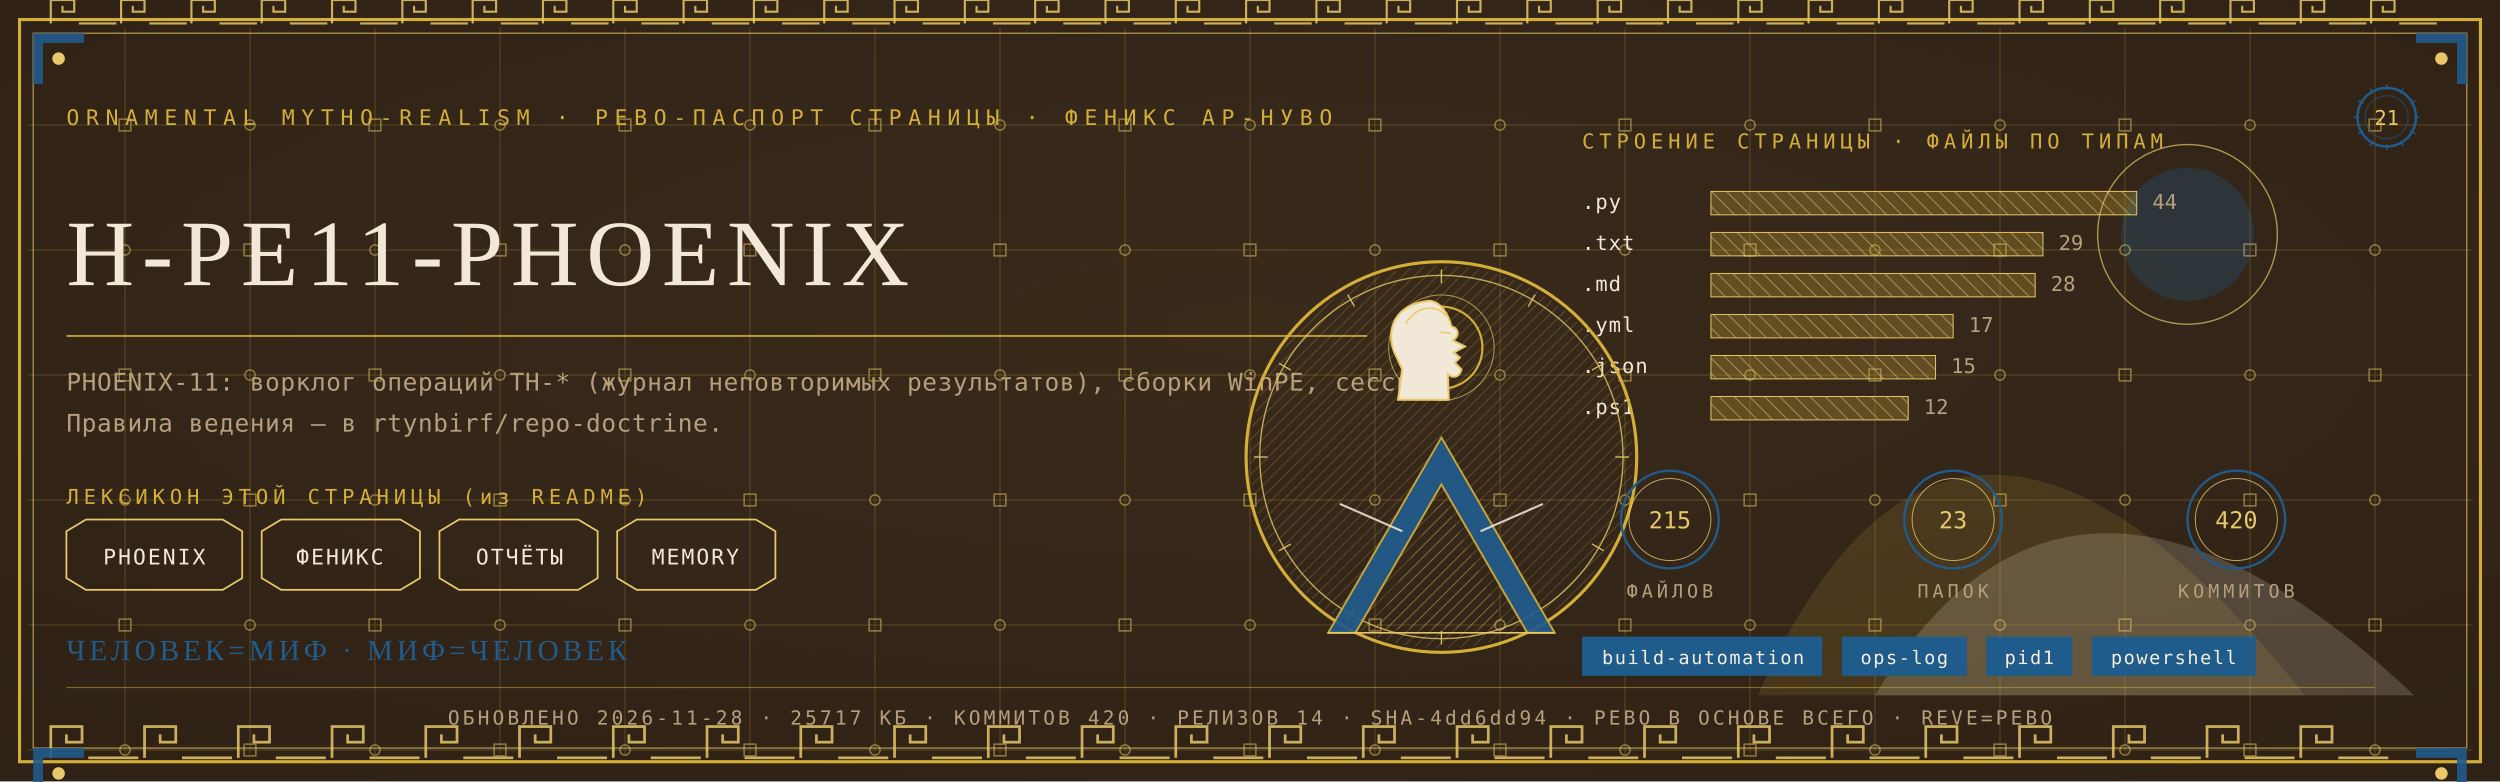
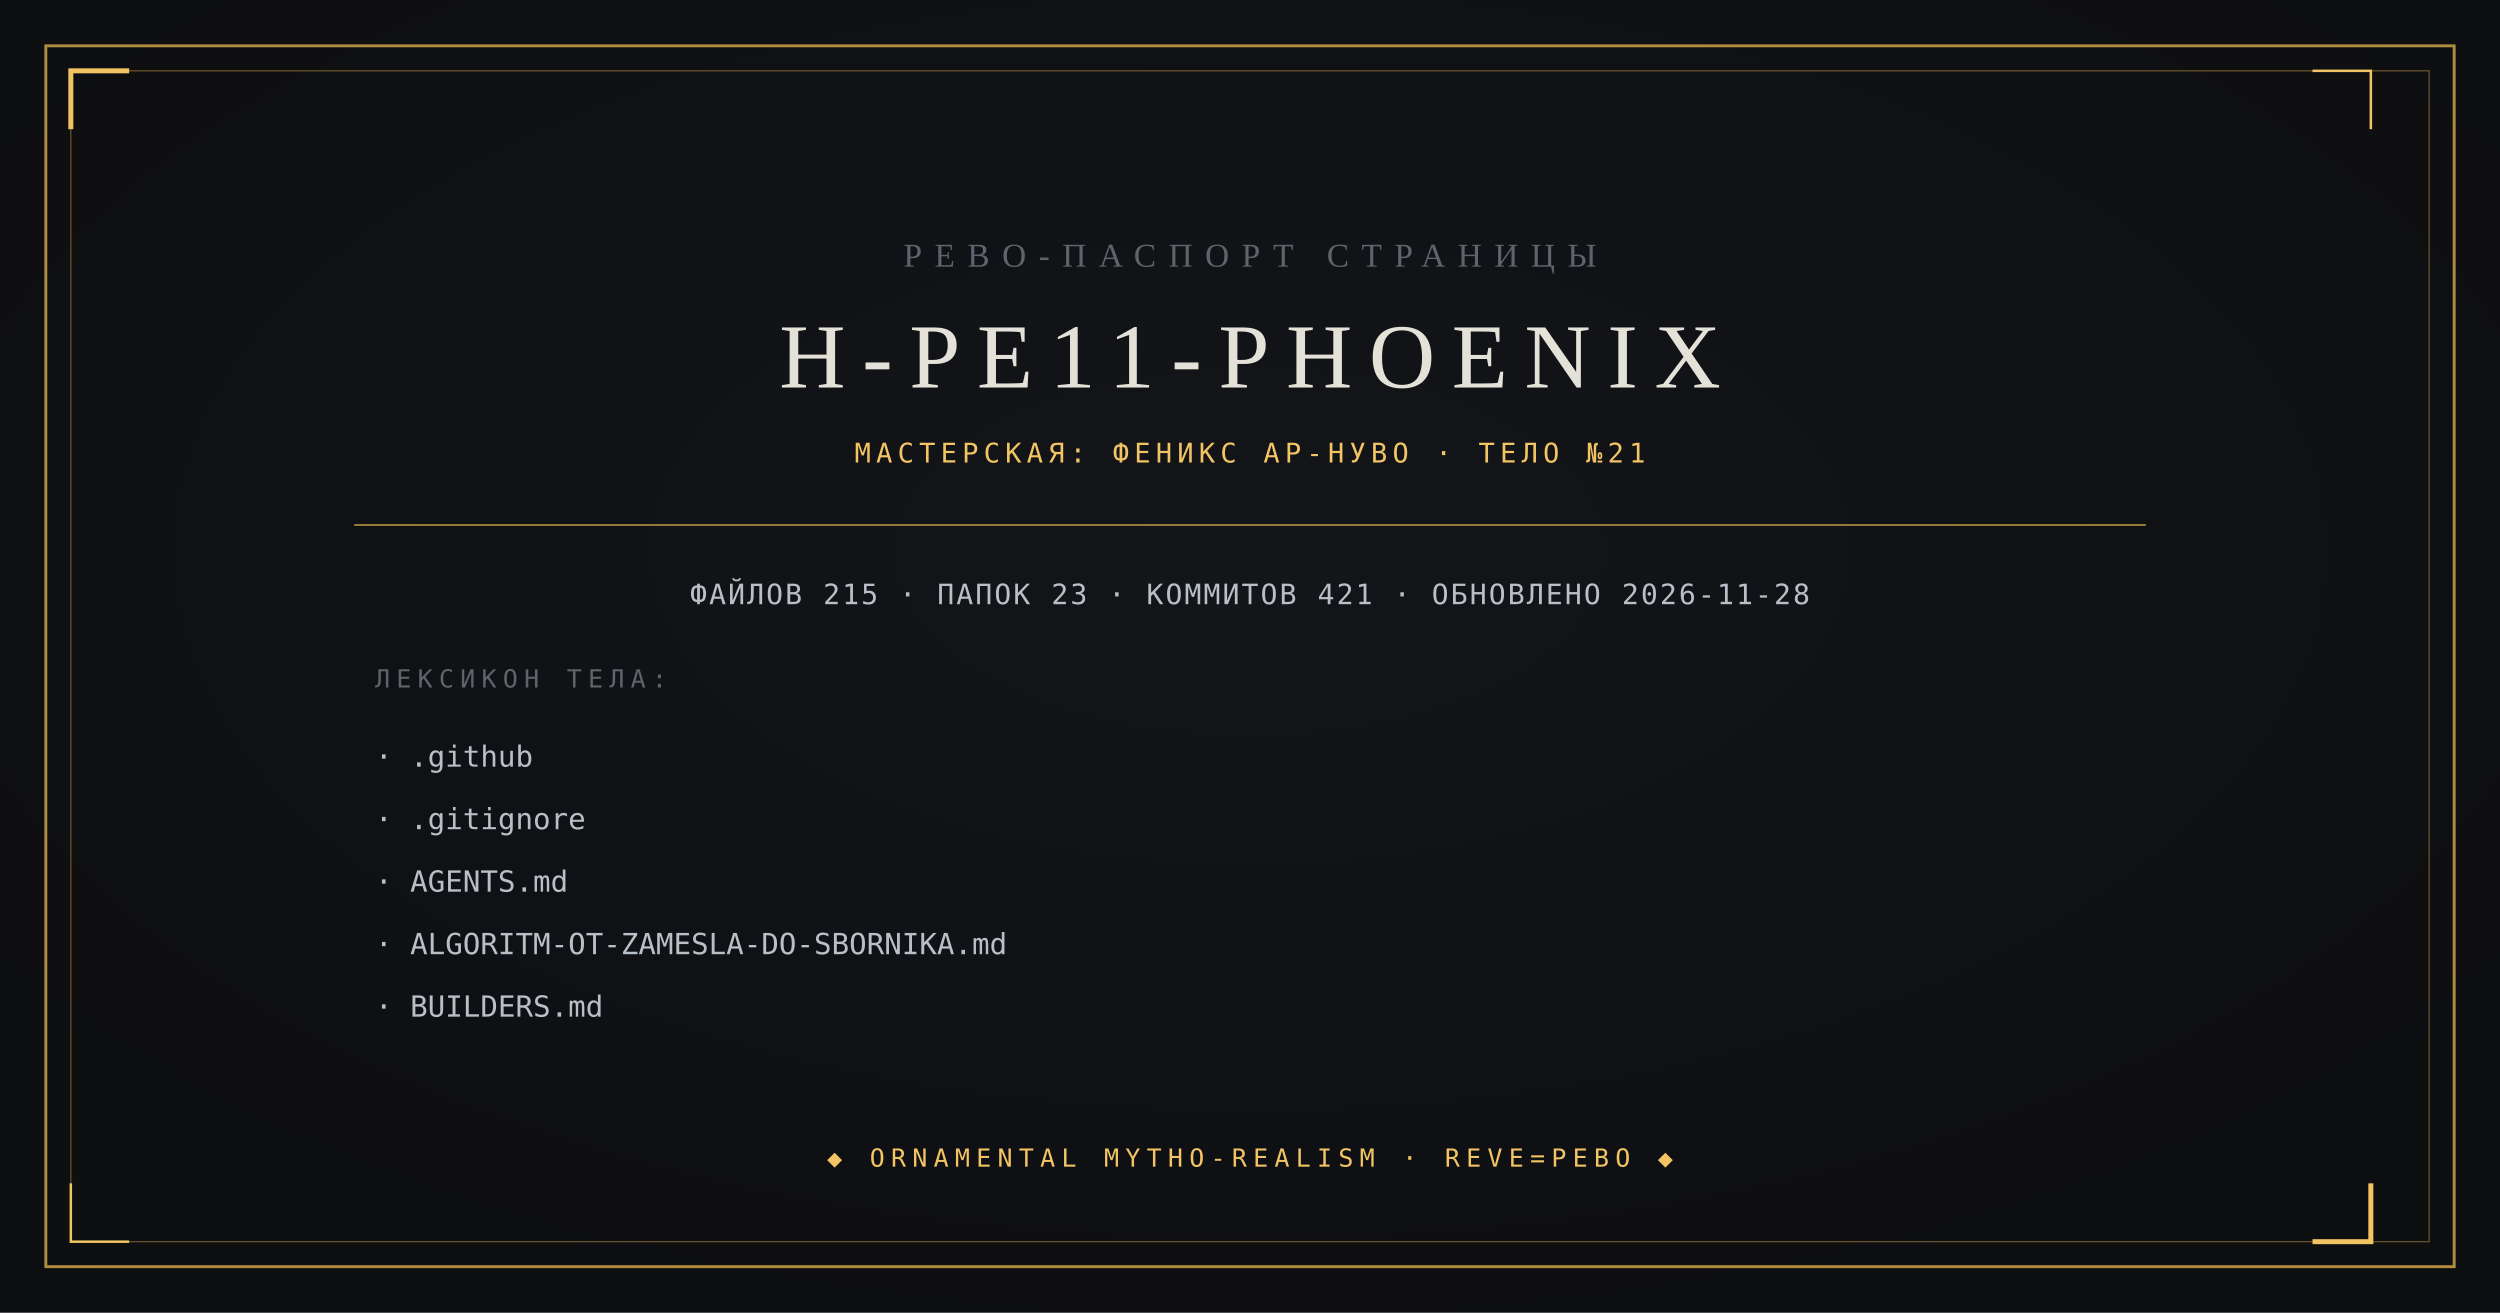
- <svg xmlns="http://www.w3.org/2000/svg" viewBox="0 0 1280 400" width="1280" height="400">
-   <defs>
-     <radialGradient id="rp21" cx="0.5" cy="0.42" r="1.1">
-       <stop offset="0" stop-color="#3A2A1B" />
-       <stop offset="1" stop-color="#2A1D12" />
-     </radialGradient>
-     <pattern id="hatchm" width="4.2" height="4.2" patternUnits="userSpaceOnUse" patternTransform="rotate(45)">
-       <rect width="4.2" height="4.2" fill="none" />
-       <line x1="0" y1="0" x2="0" y2="4.2" stroke="#E8C868" stroke-width="0.5" />
-     </pattern>
-     <pattern id="hatchv" width="5.5" height="5.5" patternUnits="userSpaceOnUse" patternTransform="rotate(-45)">
-       <rect width="5.5" height="5.5" fill="none" />
-       <line x1="0" y1="0" x2="0" y2="5.5" stroke="#F1E8D8" stroke-width="0.5" />
-     </pattern>
-   </defs>
-   <rect width="1280" height="400" fill="#2A1D12" />
-   <rect width="1280" height="400" fill="url(#rp21)" opacity="0.94" />
-   <path d="M 900 356 Q 1000 130 1180 356 Z" fill="#D4AF37" opacity="0.14" />
-   <path d="M 960 356 Q 1060 190 1236 356 Z" fill="#F1E8D8" opacity="0.18" />
-   <circle cx="1120" cy="120" r="34" fill="#1F5B8B" opacity="0.30" />
-   <circle cx="1120" cy="120" r="46" fill="none" stroke="#E8C868" stroke-width="0.7" opacity="0.7" />
-   <g stroke="#D4AF37" stroke-width="0.45" opacity="0.30">
-     <line x1="64" y1="14" x2="64" y2="386" />
-     <line x1="128" y1="14" x2="128" y2="386" />
-     <line x1="192" y1="14" x2="192" y2="386" />
-     <line x1="256" y1="14" x2="256" y2="386" />
-     <line x1="320" y1="14" x2="320" y2="386" />
-     <line x1="384" y1="14" x2="384" y2="386" />
-     <line x1="448" y1="14" x2="448" y2="386" />
-     <line x1="512" y1="14" x2="512" y2="386" />
-     <line x1="576" y1="14" x2="576" y2="386" />
-     <line x1="640" y1="14" x2="640" y2="386" />
-     <line x1="704" y1="14" x2="704" y2="386" />
-     <line x1="768" y1="14" x2="768" y2="386" />
-     <line x1="832" y1="14" x2="832" y2="386" />
-     <line x1="896" y1="14" x2="896" y2="386" />
-     <line x1="960" y1="14" x2="960" y2="386" />
-     <line x1="1024" y1="14" x2="1024" y2="386" />
-     <line x1="1088" y1="14" x2="1088" y2="386" />
-     <line x1="1152" y1="14" x2="1152" y2="386" />
-     <line x1="1216" y1="14" x2="1216" y2="386" />
-     <line x1="14" y1="64" x2="1266" y2="64" />
-     <line x1="14" y1="128" x2="1266" y2="128" />
-     <line x1="14" y1="192" x2="1266" y2="192" />
-     <line x1="14" y1="256" x2="1266" y2="256" />
-     <line x1="14" y1="320" x2="1266" y2="320" />
-     <line x1="14" y1="384" x2="1266" y2="384" />
-   </g>
-   <g fill="none" stroke="#E8C868" stroke-width="0.8" opacity="0.5">
-     <rect x="61" y="61" width="6" height="6" />
-     <circle cx="64" cy="128" r="2.6" />
-     <rect x="61" y="189" width="6" height="6" />
-     <circle cx="64" cy="256" r="2.6" />
-     <rect x="61" y="317" width="6" height="6" />
-     <circle cx="64" cy="384" r="2.6" />
-     <circle cx="128" cy="64" r="2.6" />
-     <rect x="125" y="125" width="6" height="6" />
-     <circle cx="128" cy="192" r="2.6" />
-     <rect x="125" y="253" width="6" height="6" />
-     <circle cx="128" cy="320" r="2.6" />
-     <rect x="125" y="381" width="6" height="6" />
-     <rect x="189" y="61" width="6" height="6" />
-     <circle cx="192" cy="128" r="2.6" />
-     <rect x="189" y="189" width="6" height="6" />
-     <circle cx="192" cy="256" r="2.6" />
-     <rect x="189" y="317" width="6" height="6" />
-     <circle cx="192" cy="384" r="2.6" />
-     <circle cx="256" cy="64" r="2.6" />
-     <rect x="253" y="125" width="6" height="6" />
-     <circle cx="256" cy="192" r="2.6" />
-     <rect x="253" y="253" width="6" height="6" />
-     <circle cx="256" cy="320" r="2.6" />
-     <rect x="253" y="381" width="6" height="6" />
-     <rect x="317" y="61" width="6" height="6" />
-     <circle cx="320" cy="128" r="2.6" />
-     <rect x="317" y="189" width="6" height="6" />
-     <circle cx="320" cy="256" r="2.6" />
-     <rect x="317" y="317" width="6" height="6" />
-     <circle cx="320" cy="384" r="2.6" />
-     <circle cx="384" cy="64" r="2.6" />
-     <rect x="381" y="125" width="6" height="6" />
-     <circle cx="384" cy="192" r="2.6" />
-     <rect x="381" y="253" width="6" height="6" />
-     <circle cx="384" cy="320" r="2.6" />
-     <rect x="381" y="381" width="6" height="6" />
-     <rect x="445" y="61" width="6" height="6" />
-     <circle cx="448" cy="128" r="2.6" />
-     <rect x="445" y="189" width="6" height="6" />
-     <circle cx="448" cy="256" r="2.6" />
-     <rect x="445" y="317" width="6" height="6" />
-     <circle cx="448" cy="384" r="2.6" />
-     <circle cx="512" cy="64" r="2.6" />
-     <rect x="509" y="125" width="6" height="6" />
-     <circle cx="512" cy="192" r="2.6" />
-     <rect x="509" y="253" width="6" height="6" />
-     <circle cx="512" cy="320" r="2.6" />
-     <rect x="509" y="381" width="6" height="6" />
-     <rect x="573" y="61" width="6" height="6" />
-     <circle cx="576" cy="128" r="2.6" />
-     <rect x="573" y="189" width="6" height="6" />
-     <circle cx="576" cy="256" r="2.6" />
-     <rect x="573" y="317" width="6" height="6" />
-     <circle cx="576" cy="384" r="2.6" />
-     <circle cx="640" cy="64" r="2.6" />
-     <rect x="637" y="125" width="6" height="6" />
-     <circle cx="640" cy="192" r="2.6" />
-     <rect x="637" y="253" width="6" height="6" />
-     <circle cx="640" cy="320" r="2.6" />
-     <rect x="637" y="381" width="6" height="6" />
-     <rect x="701" y="61" width="6" height="6" />
-     <circle cx="704" cy="128" r="2.6" />
-     <rect x="701" y="189" width="6" height="6" />
-     <circle cx="704" cy="256" r="2.6" />
-     <rect x="701" y="317" width="6" height="6" />
-     <circle cx="704" cy="384" r="2.6" />
-     <circle cx="768" cy="64" r="2.6" />
-     <rect x="765" y="125" width="6" height="6" />
-     <circle cx="768" cy="192" r="2.6" />
-     <rect x="765" y="253" width="6" height="6" />
-     <circle cx="768" cy="320" r="2.6" />
-     <rect x="765" y="381" width="6" height="6" />
-     <rect x="829" y="61" width="6" height="6" />
-     <circle cx="832" cy="128" r="2.6" />
-     <rect x="829" y="189" width="6" height="6" />
-     <circle cx="832" cy="256" r="2.6" />
-     <rect x="829" y="317" width="6" height="6" />
-     <circle cx="832" cy="384" r="2.6" />
-     <circle cx="896" cy="64" r="2.6" />
-     <rect x="893" y="125" width="6" height="6" />
-     <circle cx="896" cy="192" r="2.6" />
-     <rect x="893" y="253" width="6" height="6" />
-     <circle cx="896" cy="320" r="2.6" />
-     <rect x="893" y="381" width="6" height="6" />
-     <rect x="957" y="61" width="6" height="6" />
-     <circle cx="960" cy="128" r="2.6" />
-     <rect x="957" y="189" width="6" height="6" />
-     <circle cx="960" cy="256" r="2.6" />
-     <rect x="957" y="317" width="6" height="6" />
-     <circle cx="960" cy="384" r="2.6" />
-     <circle cx="1024" cy="64" r="2.6" />
-     <rect x="1021" y="125" width="6" height="6" />
-     <circle cx="1024" cy="192" r="2.6" />
-     <rect x="1021" y="253" width="6" height="6" />
-     <circle cx="1024" cy="320" r="2.6" />
-     <rect x="1021" y="381" width="6" height="6" />
-     <rect x="1085" y="61" width="6" height="6" />
-     <circle cx="1088" cy="128" r="2.6" />
-     <rect x="1085" y="189" width="6" height="6" />
-     <circle cx="1088" cy="256" r="2.6" />
-     <rect x="1085" y="317" width="6" height="6" />
-     <circle cx="1088" cy="384" r="2.6" />
-     <circle cx="1152" cy="64" r="2.6" />
-     <rect x="1149" y="125" width="6" height="6" />
-     <circle cx="1152" cy="192" r="2.6" />
-     <rect x="1149" y="253" width="6" height="6" />
-     <circle cx="1152" cy="320" r="2.6" />
-     <rect x="1149" y="381" width="6" height="6" />
-     <rect x="1213" y="61" width="6" height="6" />
-     <circle cx="1216" cy="128" r="2.6" />
-     <rect x="1213" y="189" width="6" height="6" />
-     <circle cx="1216" cy="256" r="2.6" />
-     <rect x="1213" y="317" width="6" height="6" />
-     <circle cx="1216" cy="384" r="2.6" />
-   </g>
-   <rect x="10" y="10" width="1260" height="380" fill="none" stroke="#D4AF37" stroke-width="1.6" />
-   <rect x="17" y="17" width="1246" height="366" fill="none" stroke="#E8C868" stroke-width="0.6" opacity="0.75" />
-   <g fill="none" stroke="#E8C868" stroke-width="1.4" opacity="0.85">
-     <path d="M 26 388 L 26 372 L 42 372 L 42 380.0 L 34.0 380.0 L 34.0 376.0" />
-     <line x1="45.2" y1="388" x2="70.8" y2="388" />
-     <path d="M 74 388 L 74 372 L 90 372 L 90 380.0 L 82.0 380.0 L 82.0 376.0" />
-     <line x1="93.2" y1="388" x2="118.8" y2="388" />
-     <path d="M 122 388 L 122 372 L 138 372 L 138 380.0 L 130.0 380.0 L 130.0 376.0" />
-     <line x1="141.2" y1="388" x2="166.8" y2="388" />
-     <path d="M 170 388 L 170 372 L 186 372 L 186 380.0 L 178.0 380.0 L 178.0 376.0" />
-     <line x1="189.2" y1="388" x2="214.8" y2="388" />
-     <path d="M 218 388 L 218 372 L 234 372 L 234 380.0 L 226.0 380.0 L 226.0 376.0" />
-     <line x1="237.2" y1="388" x2="262.8" y2="388" />
-     <path d="M 266 388 L 266 372 L 282 372 L 282 380.0 L 274.0 380.0 L 274.0 376.0" />
-     <line x1="285.2" y1="388" x2="310.8" y2="388" />
-     <path d="M 314 388 L 314 372 L 330 372 L 330 380.0 L 322.0 380.0 L 322.0 376.0" />
-     <line x1="333.2" y1="388" x2="358.8" y2="388" />
-     <path d="M 362 388 L 362 372 L 378 372 L 378 380.0 L 370.0 380.0 L 370.0 376.0" />
-     <line x1="381.2" y1="388" x2="406.8" y2="388" />
-     <path d="M 410 388 L 410 372 L 426 372 L 426 380.0 L 418.0 380.0 L 418.0 376.0" />
-     <line x1="429.2" y1="388" x2="454.8" y2="388" />
-     <path d="M 458 388 L 458 372 L 474 372 L 474 380.0 L 466.0 380.0 L 466.0 376.0" />
-     <line x1="477.2" y1="388" x2="502.8" y2="388" />
-     <path d="M 506 388 L 506 372 L 522 372 L 522 380.0 L 514.0 380.0 L 514.0 376.0" />
-     <line x1="525.2" y1="388" x2="550.8" y2="388" />
-     <path d="M 554 388 L 554 372 L 570 372 L 570 380.0 L 562.0 380.0 L 562.0 376.0" />
-     <line x1="573.2" y1="388" x2="598.8" y2="388" />
-     <path d="M 602 388 L 602 372 L 618 372 L 618 380.0 L 610.0 380.0 L 610.0 376.0" />
-     <line x1="621.2" y1="388" x2="646.8" y2="388" />
-     <path d="M 650 388 L 650 372 L 666 372 L 666 380.0 L 658.0 380.0 L 658.0 376.0" />
-     <line x1="669.2" y1="388" x2="694.8" y2="388" />
-     <path d="M 698 388 L 698 372 L 714 372 L 714 380.0 L 706.0 380.0 L 706.0 376.0" />
-     <line x1="717.2" y1="388" x2="742.8" y2="388" />
-     <path d="M 746 388 L 746 372 L 762 372 L 762 380.0 L 754.0 380.0 L 754.0 376.0" />
-     <line x1="765.2" y1="388" x2="790.8" y2="388" />
-     <path d="M 794 388 L 794 372 L 810 372 L 810 380.0 L 802.0 380.0 L 802.0 376.0" />
-     <line x1="813.2" y1="388" x2="838.8" y2="388" />
-     <path d="M 842 388 L 842 372 L 858 372 L 858 380.0 L 850.0 380.0 L 850.0 376.0" />
-     <line x1="861.2" y1="388" x2="886.8" y2="388" />
-     <path d="M 890 388 L 890 372 L 906 372 L 906 380.0 L 898.0 380.0 L 898.0 376.0" />
-     <line x1="909.2" y1="388" x2="934.8" y2="388" />
-     <path d="M 938 388 L 938 372 L 954 372 L 954 380.0 L 946.0 380.0 L 946.0 376.0" />
-     <line x1="957.2" y1="388" x2="982.8" y2="388" />
-     <path d="M 986 388 L 986 372 L 1002 372 L 1002 380.0 L 994.0 380.0 L 994.0 376.0" />
-     <line x1="1005.2" y1="388" x2="1030.8" y2="388" />
-     <path d="M 1034 388 L 1034 372 L 1050 372 L 1050 380.0 L 1042.0 380.0 L 1042.0 376.0" />
-     <line x1="1053.2" y1="388" x2="1078.8" y2="388" />
-     <path d="M 1082 388 L 1082 372 L 1098 372 L 1098 380.0 L 1090.0 380.0 L 1090.0 376.0" />
-     <line x1="1101.2" y1="388" x2="1126.8" y2="388" />
-     <path d="M 1130 388 L 1130 372 L 1146 372 L 1146 380.0 L 1138.0 380.0 L 1138.0 376.0" />
-     <line x1="1149.2" y1="388" x2="1174.8" y2="388" />
-     <path d="M 1178 388 L 1178 372 L 1194 372 L 1194 380.0 L 1186.0 380.0 L 1186.0 376.0" />
-     <line x1="1197.2" y1="388" x2="1222.8" y2="388" />
-   </g>
-   <g fill="none" stroke="#E8C868" stroke-width="1.1" opacity="0.85">
-     <path d="M 26 12 L 26 0 L 38 0 L 38 6.0 L 32.0 6.0 L 32.0 3.0" />
-     <line x1="40.4" y1="12" x2="59.6" y2="12" />
-     <path d="M 62 12 L 62 0 L 74 0 L 74 6.0 L 68.0 6.0 L 68.0 3.0" />
-     <line x1="76.4" y1="12" x2="95.6" y2="12" />
-     <path d="M 98 12 L 98 0 L 110 0 L 110 6.0 L 104.0 6.0 L 104.0 3.0" />
-     <line x1="112.4" y1="12" x2="131.6" y2="12" />
-     <path d="M 134 12 L 134 0 L 146 0 L 146 6.0 L 140.0 6.0 L 140.0 3.0" />
-     <line x1="148.4" y1="12" x2="167.6" y2="12" />
-     <path d="M 170 12 L 170 0 L 182 0 L 182 6.0 L 176.0 6.0 L 176.0 3.0" />
-     <line x1="184.4" y1="12" x2="203.6" y2="12" />
-     <path d="M 206 12 L 206 0 L 218 0 L 218 6.0 L 212.0 6.0 L 212.0 3.0" />
-     <line x1="220.4" y1="12" x2="239.6" y2="12" />
-     <path d="M 242 12 L 242 0 L 254 0 L 254 6.0 L 248.0 6.0 L 248.0 3.0" />
-     <line x1="256.4" y1="12" x2="275.6" y2="12" />
-     <path d="M 278 12 L 278 0 L 290 0 L 290 6.0 L 284.0 6.0 L 284.0 3.0" />
-     <line x1="292.4" y1="12" x2="311.6" y2="12" />
-     <path d="M 314 12 L 314 0 L 326 0 L 326 6.0 L 320.0 6.0 L 320.0 3.0" />
-     <line x1="328.4" y1="12" x2="347.6" y2="12" />
-     <path d="M 350 12 L 350 0 L 362 0 L 362 6.0 L 356.0 6.0 L 356.0 3.0" />
-     <line x1="364.4" y1="12" x2="383.6" y2="12" />
-     <path d="M 386 12 L 386 0 L 398 0 L 398 6.0 L 392.0 6.0 L 392.0 3.0" />
-     <line x1="400.4" y1="12" x2="419.6" y2="12" />
-     <path d="M 422 12 L 422 0 L 434 0 L 434 6.0 L 428.0 6.0 L 428.0 3.0" />
-     <line x1="436.4" y1="12" x2="455.6" y2="12" />
-     <path d="M 458 12 L 458 0 L 470 0 L 470 6.0 L 464.0 6.0 L 464.0 3.0" />
-     <line x1="472.4" y1="12" x2="491.6" y2="12" />
-     <path d="M 494 12 L 494 0 L 506 0 L 506 6.0 L 500.0 6.0 L 500.0 3.0" />
-     <line x1="508.4" y1="12" x2="527.6" y2="12" />
-     <path d="M 530 12 L 530 0 L 542 0 L 542 6.0 L 536.0 6.0 L 536.0 3.0" />
-     <line x1="544.4" y1="12" x2="563.6" y2="12" />
-     <path d="M 566 12 L 566 0 L 578 0 L 578 6.0 L 572.0 6.0 L 572.0 3.0" />
-     <line x1="580.4" y1="12" x2="599.6" y2="12" />
-     <path d="M 602 12 L 602 0 L 614 0 L 614 6.0 L 608.0 6.0 L 608.0 3.0" />
-     <line x1="616.4" y1="12" x2="635.6" y2="12" />
-     <path d="M 638 12 L 638 0 L 650 0 L 650 6.0 L 644.0 6.0 L 644.0 3.0" />
-     <line x1="652.4" y1="12" x2="671.6" y2="12" />
-     <path d="M 674 12 L 674 0 L 686 0 L 686 6.0 L 680.0 6.0 L 680.0 3.0" />
-     <line x1="688.4" y1="12" x2="707.6" y2="12" />
-     <path d="M 710 12 L 710 0 L 722 0 L 722 6.0 L 716.0 6.0 L 716.0 3.0" />
-     <line x1="724.4" y1="12" x2="743.6" y2="12" />
-     <path d="M 746 12 L 746 0 L 758 0 L 758 6.0 L 752.0 6.0 L 752.0 3.0" />
-     <line x1="760.4" y1="12" x2="779.6" y2="12" />
-     <path d="M 782 12 L 782 0 L 794 0 L 794 6.0 L 788.0 6.0 L 788.0 3.0" />
-     <line x1="796.4" y1="12" x2="815.6" y2="12" />
-     <path d="M 818 12 L 818 0 L 830 0 L 830 6.0 L 824.0 6.0 L 824.0 3.0" />
-     <line x1="832.4" y1="12" x2="851.6" y2="12" />
-     <path d="M 854 12 L 854 0 L 866 0 L 866 6.0 L 860.0 6.0 L 860.0 3.0" />
-     <line x1="868.4" y1="12" x2="887.6" y2="12" />
-     <path d="M 890 12 L 890 0 L 902 0 L 902 6.0 L 896.0 6.0 L 896.0 3.0" />
-     <line x1="904.4" y1="12" x2="923.6" y2="12" />
-     <path d="M 926 12 L 926 0 L 938 0 L 938 6.0 L 932.0 6.0 L 932.0 3.0" />
-     <line x1="940.4" y1="12" x2="959.6" y2="12" />
-     <path d="M 962 12 L 962 0 L 974 0 L 974 6.0 L 968.0 6.0 L 968.0 3.0" />
-     <line x1="976.4" y1="12" x2="995.6" y2="12" />
-     <path d="M 998 12 L 998 0 L 1010 0 L 1010 6.0 L 1004.0 6.0 L 1004.0 3.0" />
-     <line x1="1012.4" y1="12" x2="1031.6" y2="12" />
-     <path d="M 1034 12 L 1034 0 L 1046 0 L 1046 6.0 L 1040.0 6.0 L 1040.0 3.0" />
-     <line x1="1048.4" y1="12" x2="1067.6" y2="12" />
-     <path d="M 1070 12 L 1070 0 L 1082 0 L 1082 6.0 L 1076.0 6.0 L 1076.0 3.0" />
-     <line x1="1084.4" y1="12" x2="1103.6" y2="12" />
-     <path d="M 1106 12 L 1106 0 L 1118 0 L 1118 6.0 L 1112.0 6.0 L 1112.0 3.0" />
-     <line x1="1120.4" y1="12" x2="1139.6" y2="12" />
-     <path d="M 1142 12 L 1142 0 L 1154 0 L 1154 6.0 L 1148.0 6.0 L 1148.0 3.0" />
-     <line x1="1156.4" y1="12" x2="1175.6" y2="12" />
-     <path d="M 1178 12 L 1178 0 L 1190 0 L 1190 6.0 L 1184.0 6.0 L 1184.0 3.0" />
-     <line x1="1192.4" y1="12" x2="1211.6" y2="12" />
-     <path d="M 1214 12 L 1214 0 L 1226 0 L 1226 6.0 L 1220.0 6.0 L 1220.0 3.0" />
-     <line x1="1228.4" y1="12" x2="1247.6" y2="12" />
-   </g>
-   <g transform="translate(17,17) scale(1,1)">
-     <path d="M 0 0 L 26 0 L 26 5 L 5 5 L 5 26 L 0 26 Z" fill="#1F5B8B" opacity="0.9" />
-     <circle cx="13" cy="13" r="3.2" fill="#E8C868" />
-   </g>
-   <g transform="translate(1263,17) scale(-1,1)">
-     <path d="M 0 0 L 26 0 L 26 5 L 5 5 L 5 26 L 0 26 Z" fill="#1F5B8B" opacity="0.9" />
-     <circle cx="13" cy="13" r="3.2" fill="#E8C868" />
-   </g>
-   <g transform="translate(17,383) scale(1,1)">
-     <path d="M 0 0 L 26 0 L 26 5 L 5 5 L 5 26 L 0 26 Z" fill="#1F5B8B" opacity="0.9" />
-     <circle cx="13" cy="13" r="3.2" fill="#E8C868" />
-   </g>
-   <g transform="translate(1263,383) scale(-1,1)">
-     <path d="M 0 0 L 26 0 L 26 5 L 5 5 L 5 26 L 0 26 Z" fill="#1F5B8B" opacity="0.9" />
-     <circle cx="13" cy="13" r="3.2" fill="#E8C868" />
-   </g>
-   <text x="34" y="64" font-family="'Cascadia Mono', ui-monospace, Consolas, monospace" font-size="11" fill="#D4AF37" letter-spacing="3.4">ORNAMENTAL MYTHO-REALISM · РЕВО-ПАСПОРТ СТРАНИЦЫ · ФЕНИКС АР-НУВО</text>
-   <g transform="translate(1222,60)">
-     <circle r="15" fill="none" stroke="#1F5B8B" stroke-width="1.3" />
-     <circle r="11" fill="none" stroke="#1F5B8B" stroke-width="0.55" opacity="0.6" />
-     <text y="4" text-anchor="middle" font-family="'Cascadia Mono', ui-monospace, Consolas, monospace" font-size="10.5" fill="#E8C868">21</text>
-     <g stroke="#1F5B8B" stroke-width="0.7">
-       <line x1="0" y1="-17" x2="0" y2="-14" transform="rotate(0)" />
-       <line x1="0" y1="-17" x2="0" y2="-14" transform="rotate(30)" />
-       <line x1="0" y1="-17" x2="0" y2="-14" transform="rotate(60)" />
-       <line x1="0" y1="-17" x2="0" y2="-14" transform="rotate(90)" />
-       <line x1="0" y1="-17" x2="0" y2="-14" transform="rotate(120)" />
-       <line x1="0" y1="-17" x2="0" y2="-14" transform="rotate(150)" />
-       <line x1="0" y1="-17" x2="0" y2="-14" transform="rotate(180)" />
-       <line x1="0" y1="-17" x2="0" y2="-14" transform="rotate(210)" />
-       <line x1="0" y1="-17" x2="0" y2="-14" transform="rotate(240)" />
-       <line x1="0" y1="-17" x2="0" y2="-14" transform="rotate(270)" />
-       <line x1="0" y1="-17" x2="0" y2="-14" transform="rotate(300)" />
-       <line x1="0" y1="-17" x2="0" y2="-14" transform="rotate(330)" />
-     </g>
-   </g>
-   <text x="34" y="146" font-family="Georgia, 'Times New Roman', serif" font-size="48.0" fill="#F1E8D8" letter-spacing="4">H-PE11-PHOENIX</text>
-   <line x1="34" y1="172" x2="700" y2="172" stroke="#D4AF37" stroke-width="1" opacity="0.85" />
-   <text x="34" y="200" font-family="'Cascadia Mono', ui-monospace, Consolas, monospace" font-size="12.5" fill="#B79F7E" letter-spacing="0.3">PHOENIX-11: ворклог операций TH-* (журнал неповторимых результатов), сборки WinPE, сессии.</text>
-   <text x="34" y="221" font-family="'Cascadia Mono', ui-monospace, Consolas, monospace" font-size="12.5" fill="#B79F7E" letter-spacing="0.3">Правила ведения — в rtynbirf/repo-doctrine.</text>
-   <text x="34" y="258" font-family="'Cascadia Mono', ui-monospace, Consolas, monospace" font-size="10.5" fill="#D4AF37" letter-spacing="2.5">ЛЕКСИКОН ЭТОЙ СТРАНИЦЫ (из README)</text>
-   <path d="M 34 272 L 44 266 L 114 266 L 124 272 L 124 296 L 114 302 L 44 302 L 34 296 Z" fill="none" stroke="#E8C868" stroke-width="0.9" />
-   <text x="79" y="289" text-anchor="middle" font-family="'Cascadia Mono', ui-monospace, Consolas, monospace" font-size="11" fill="#F1E8D8" letter-spacing="1">PHOENIX</text>
-   <path d="M 134 272 L 144 266 L 205 266 L 215 272 L 215 296 L 205 302 L 144 302 L 134 296 Z" fill="none" stroke="#E8C868" stroke-width="0.9" />
-   <text x="174" y="289" text-anchor="middle" font-family="'Cascadia Mono', ui-monospace, Consolas, monospace" font-size="11" fill="#F1E8D8" letter-spacing="1">ФЕНИКС</text>
-   <path d="M 225 272 L 235 266 L 296 266 L 306 272 L 306 296 L 296 302 L 235 302 L 225 296 Z" fill="none" stroke="#E8C868" stroke-width="0.9" />
-   <text x="266" y="289" text-anchor="middle" font-family="'Cascadia Mono', ui-monospace, Consolas, monospace" font-size="11" fill="#F1E8D8" letter-spacing="1">ОТЧЁТЫ</text>
-   <path d="M 316 272 L 326 266 L 387 266 L 397 272 L 397 296 L 387 302 L 326 302 L 316 296 Z" fill="none" stroke="#E8C868" stroke-width="0.9" />
-   <text x="356" y="289" text-anchor="middle" font-family="'Cascadia Mono', ui-monospace, Consolas, monospace" font-size="11" fill="#F1E8D8" letter-spacing="1">MEMORY</text>
-   <text x="810" y="76" font-family="'Cascadia Mono', ui-monospace, Consolas, monospace" font-size="10.5" fill="#D4AF37" letter-spacing="2.5">СТРОЕНИЕ СТРАНИЦЫ · ФАЙЛЫ ПО ТИПАМ</text>
-   <text x="810" y="107" font-family="'Cascadia Mono', ui-monospace, Consolas, monospace" font-size="10.5" fill="#F1E8D8" letter-spacing="0.5">.py</text>
-   <rect x="876" y="98" width="218" height="12" fill="url(#hatchv)" opacity="0.9" />
-   <rect x="876" y="98" width="218" height="12" fill="#D4AF37" opacity="0.28" />
-   <rect x="876" y="98" width="218" height="12" fill="none" stroke="#E8C868" stroke-width="0.5" />
-   <text x="1102" y="107" font-family="'Cascadia Mono', ui-monospace, Consolas, monospace" font-size="10.5" fill="#B79F7E">44</text>
-   <text x="810" y="128" font-family="'Cascadia Mono', ui-monospace, Consolas, monospace" font-size="10.5" fill="#F1E8D8" letter-spacing="0.5">.txt</text>
-   <rect x="876" y="119" width="170" height="12" fill="url(#hatchv)" opacity="0.9" />
-   <rect x="876" y="119" width="170" height="12" fill="#D4AF37" opacity="0.28" />
-   <rect x="876" y="119" width="170" height="12" fill="none" stroke="#E8C868" stroke-width="0.5" />
-   <text x="1054" y="128" font-family="'Cascadia Mono', ui-monospace, Consolas, monospace" font-size="10.5" fill="#B79F7E">29</text>
-   <text x="810" y="149" font-family="'Cascadia Mono', ui-monospace, Consolas, monospace" font-size="10.5" fill="#F1E8D8" letter-spacing="0.5">.md</text>
-   <rect x="876" y="140" width="166" height="12" fill="url(#hatchv)" opacity="0.9" />
-   <rect x="876" y="140" width="166" height="12" fill="#D4AF37" opacity="0.28" />
-   <rect x="876" y="140" width="166" height="12" fill="none" stroke="#E8C868" stroke-width="0.5" />
-   <text x="1050" y="149" font-family="'Cascadia Mono', ui-monospace, Consolas, monospace" font-size="10.5" fill="#B79F7E">28</text>
-   <text x="810" y="170" font-family="'Cascadia Mono', ui-monospace, Consolas, monospace" font-size="10.5" fill="#F1E8D8" letter-spacing="0.5">.yml</text>
-   <rect x="876" y="161" width="124" height="12" fill="url(#hatchv)" opacity="0.9" />
-   <rect x="876" y="161" width="124" height="12" fill="#D4AF37" opacity="0.28" />
-   <rect x="876" y="161" width="124" height="12" fill="none" stroke="#E8C868" stroke-width="0.5" />
-   <text x="1008" y="170" font-family="'Cascadia Mono', ui-monospace, Consolas, monospace" font-size="10.5" fill="#B79F7E">17</text>
-   <text x="810" y="191" font-family="'Cascadia Mono', ui-monospace, Consolas, monospace" font-size="10.5" fill="#F1E8D8" letter-spacing="0.5">.json</text>
-   <rect x="876" y="182" width="115" height="12" fill="url(#hatchv)" opacity="0.9" />
-   <rect x="876" y="182" width="115" height="12" fill="#D4AF37" opacity="0.28" />
-   <rect x="876" y="182" width="115" height="12" fill="none" stroke="#E8C868" stroke-width="0.5" />
-   <text x="999" y="191" font-family="'Cascadia Mono', ui-monospace, Consolas, monospace" font-size="10.5" fill="#B79F7E">15</text>
-   <text x="810" y="212" font-family="'Cascadia Mono', ui-monospace, Consolas, monospace" font-size="10.5" fill="#F1E8D8" letter-spacing="0.5">.ps1</text>
-   <rect x="876" y="203" width="101" height="12" fill="url(#hatchv)" opacity="0.9" />
-   <rect x="876" y="203" width="101" height="12" fill="#D4AF37" opacity="0.28" />
-   <rect x="876" y="203" width="101" height="12" fill="none" stroke="#E8C868" stroke-width="0.5" />
-   <text x="985" y="212" font-family="'Cascadia Mono', ui-monospace, Consolas, monospace" font-size="10.5" fill="#B79F7E">12</text>
-   <g transform="translate(738,234)">
-     <circle r="100" fill="none" stroke="#D4AF37" stroke-width="1.6" />
-     <circle r="93" fill="none" stroke="#E8C868" stroke-width="0.7" opacity="0.8" />
-     <circle r="98" fill="url(#hatchm)" opacity="0.4" />
-     <g stroke="#E8C868" stroke-width="0.7" opacity="0.9">
-       <line x1="0" y1="-96" x2="0" y2="-89" transform="rotate(0)" />
-       <line x1="0" y1="-96" x2="0" y2="-89" transform="rotate(30)" />
-       <line x1="0" y1="-96" x2="0" y2="-89" transform="rotate(60)" />
-       <line x1="0" y1="-96" x2="0" y2="-89" transform="rotate(90)" />
-       <line x1="0" y1="-96" x2="0" y2="-89" transform="rotate(120)" />
-       <line x1="0" y1="-96" x2="0" y2="-89" transform="rotate(150)" />
-       <line x1="0" y1="-96" x2="0" y2="-89" transform="rotate(180)" />
-       <line x1="0" y1="-96" x2="0" y2="-89" transform="rotate(210)" />
-       <line x1="0" y1="-96" x2="0" y2="-89" transform="rotate(240)" />
-       <line x1="0" y1="-96" x2="0" y2="-89" transform="rotate(270)" />
-       <line x1="0" y1="-96" x2="0" y2="-89" transform="rotate(300)" />
-       <line x1="0" y1="-96" x2="0" y2="-89" transform="rotate(330)" />
-     </g>
-     <circle cy="-56" r="21" fill="none" stroke="#D4AF37" stroke-width="1.1" />
-     <circle cy="-56" r="27" fill="none" stroke="#E8C868" stroke-width="0.5" opacity="0.7" />
-     <path d="M -6.0 -80.0 C -23.5 -78.7 -28.7 -65.7 -24.3 -54.0 L -20.1 -44.9 L -22.2 -29.3 L 3.8 -29.3 L 3.3 -42.3 C 6.9 -39.7 9.5 -41.5 10.3 -44.9 L 6.9 -48.3 L 9.5 -50.9 L 6.4 -53.5 L 12.1 -56.6 L 5.9 -59.7 C 9.5 -62.3 9.0 -65.7 5.1 -67.0 C 3.8 -72.7 -0.1 -79.5 -6.0 -80.0 Z" fill="#F1E8D8" stroke="#E8C868" stroke-width="1.0" />
-     <g fill="none" stroke="#E8C868" stroke-width="0.8" opacity="0.95">
-       <path d="M -18.3 -68.3 C -13.1 -77.4 -2.7 -78.7 2.5 -72.2" />
-       <path d="M -0.9 -63.9 L 4.8 -63.4" />
-     </g>
-     <path d="M -58.0 90.0 L 0 -10.0 L 58.0 90.0 L 44.0 90.0 L 0 14.0 L -44.0 90.0 Z" fill="#1F5B8B" opacity="0.92" stroke="#D4AF37" stroke-width="1.0" />
-     <path d="M -34.0 88.0 L 0 20.0 L 34.0 88.0" fill="url(#hatchm)" opacity="0.5" stroke="none" />
-     <path d="M -58.0 90.0 L 58.0 90.0" fill="none" stroke="#E8C868" stroke-width="0.8" />
-     <path d="M -52.0 24.0 L -20.0 38.0" fill="none" stroke="#F1E8D8" stroke-width="1.1" opacity="0.85" />
-     <path d="M 52.0 24.0 L 20.0 38.0" fill="none" stroke="#F1E8D8" stroke-width="1.1" opacity="0.85" />
-   </g>
-   <g transform="translate(855,266)">
-     <circle r="25" fill="none" stroke="#1F5B8B" stroke-width="1.2" />
-     <circle r="21" fill="none" stroke="#E8C868" stroke-width="0.5" opacity="0.8" />
-     <text y="4.5" text-anchor="middle" font-family="'Cascadia Mono', ui-monospace, Consolas, monospace" font-size="12" fill="#E8C868">215</text>
-     <text y="40" text-anchor="middle" font-family="'Cascadia Mono', ui-monospace, Consolas, monospace" font-size="9.5" fill="#B79F7E" letter-spacing="2">ФАЙЛОВ</text>
-   </g>
-   <g transform="translate(1000,266)">
-     <circle r="25" fill="none" stroke="#1F5B8B" stroke-width="1.2" />
-     <circle r="21" fill="none" stroke="#E8C868" stroke-width="0.5" opacity="0.8" />
-     <text y="4.5" text-anchor="middle" font-family="'Cascadia Mono', ui-monospace, Consolas, monospace" font-size="12" fill="#E8C868">23</text>
-     <text y="40" text-anchor="middle" font-family="'Cascadia Mono', ui-monospace, Consolas, monospace" font-size="9.5" fill="#B79F7E" letter-spacing="2">ПАПОК</text>
-   </g>
-   <g transform="translate(1145,266)">
-     <circle r="25" fill="none" stroke="#1F5B8B" stroke-width="1.2" />
-     <circle r="21" fill="none" stroke="#E8C868" stroke-width="0.5" opacity="0.8" />
-     <text y="4.5" text-anchor="middle" font-family="'Cascadia Mono', ui-monospace, Consolas, monospace" font-size="12" fill="#E8C868">420</text>
-     <text y="40" text-anchor="middle" font-family="'Cascadia Mono', ui-monospace, Consolas, monospace" font-size="9.5" fill="#B79F7E" letter-spacing="2">КОММИТОВ</text>
-   </g>
-   <rect x="810" y="326" rx="0" width="123" height="20" fill="#1F5B8B" />
-   <text x="872" y="340" text-anchor="middle" font-family="'Cascadia Mono', ui-monospace, Consolas, monospace" font-size="9.5" fill="#F5EFE2" letter-spacing="0.8">build-automation</text>
-   <rect x="943" y="326" rx="0" width="64" height="20" fill="#1F5B8B" />
-   <text x="975" y="340" text-anchor="middle" font-family="'Cascadia Mono', ui-monospace, Consolas, monospace" font-size="9.5" fill="#F5EFE2" letter-spacing="0.8">ops-log</text>
-   <rect x="1017" y="326" rx="0" width="44" height="20" fill="#1F5B8B" />
-   <text x="1039" y="340" text-anchor="middle" font-family="'Cascadia Mono', ui-monospace, Consolas, monospace" font-size="9.5" fill="#F5EFE2" letter-spacing="0.8">pid1</text>
-   <rect x="1071" y="326" rx="0" width="84" height="20" fill="#1F5B8B" />
-   <text x="1113" y="340" text-anchor="middle" font-family="'Cascadia Mono', ui-monospace, Consolas, monospace" font-size="9.5" fill="#F5EFE2" letter-spacing="0.8">powershell</text>
-   <text x="34" y="338" font-family="Georgia, 'Times New Roman', serif" font-size="15" fill="#1F5B8B" letter-spacing="2">ЧЕЛОВЕК=МИФ · МИФ=ЧЕЛОВЕК</text>
-   <line x1="34" y1="352" x2="1216" y2="352" stroke="#D4AF37" stroke-width="0.6" opacity="0.5" />
-   <text x="640" y="371" text-anchor="middle" font-family="'Cascadia Mono', ui-monospace, Consolas, monospace" font-size="10" fill="#B79F7E" letter-spacing="1.6">ОБНОВЛЕНО 2026-11-28 · 25717 КБ · КОММИТОВ 420 · РЕЛИЗОВ 14 · SHA-4dd6dd94 · РЕВО В ОСНОВЕ ВСЕГО · REVE=РЕВО</text>
+ <svg xmlns="http://www.w3.org/2000/svg" viewBox="0 0 1200 630" width="1200" height="630">
+   <rect width="1200" height="630" fill="#0B0C0E" />
+   <radialGradient id="v" cx="0.5" cy="0.42" r="0.95">
+     <stop offset="0" stop-color="#14161A" />
+     <stop offset="1" stop-color="#0B0C0E" />
+   </radialGradient>
+   <rect width="1200" height="630" fill="url(#v)" opacity="0.9" />
+   <rect x="22" y="22" width="1156" height="586" fill="none" stroke="#B08D3E" stroke-width="1.4" />
+   <rect x="34" y="34" width="1132" height="562" fill="none" stroke="#B08D3E" stroke-width="0.6" opacity="0.55" />
+   <path d="M 34 62 L 34 34 L 62 34" fill="none" stroke="#F2C464" stroke-width="2.4" />
+   <path d="M 1138 568 L 1138 596 L 1110 596" fill="none" stroke="#F2C464" stroke-width="2.4" />
+   <path d="M 1138 62 L 1138 34 L 1110 34" fill="none" stroke="#F2C464" stroke-width="1.2" />
+   <path d="M 62 596 L 34 596 L 34 568" fill="none" stroke="#F2C464" stroke-width="1.2" />
+   <text x="600" y="128" text-anchor="middle" font-family="Georgia, 'Times New Roman', serif" font-size="16" fill="#5E646C" letter-spacing="6">РЕВО-ПАСПОРТ СТРАНИЦЫ</text>
+   <text x="600" y="186" text-anchor="middle" font-family="Georgia, 'Times New Roman', serif" font-size="44" fill="#E4E2D8" letter-spacing="8">H-PE11-PHOENIX</text>
+   <text x="600" y="222" text-anchor="middle" font-family="ui-monospace, Consolas, monospace" font-size="13" fill="#F2C464" letter-spacing="2.5">МАСТЕРСКАЯ: ФЕНИКС АР-НУВО · ТЕЛО №21</text>
+   <line x1="170" y1="252" x2="1030" y2="252" stroke="#B08D3E" stroke-width="0.8" />
+   <text x="600" y="290" text-anchor="middle" font-family="ui-monospace, Consolas, monospace" font-size="13.5" fill="#B9BFC7" letter-spacing="1">ФАЙЛОВ 215 · ПАПОК 23 · КОММИТОВ 421 · ОБНОВЛЕНО 2026-11-28</text>
+   <text x="180" y="330" font-family="ui-monospace, Consolas, monospace" font-size="12" fill="#5E646C" letter-spacing="3">ЛЕКСИКОН ТЕЛА:</text>
+   <text x="180" y="368" font-family="ui-monospace, Consolas, monospace" font-size="14" fill="#B9BFC7">· .github</text>
+   <text x="180" y="398" font-family="ui-monospace, Consolas, monospace" font-size="14" fill="#B9BFC7">· .gitignore</text>
+   <text x="180" y="428" font-family="ui-monospace, Consolas, monospace" font-size="14" fill="#B9BFC7">· AGENTS.md</text>
+   <text x="180" y="458" font-family="ui-monospace, Consolas, monospace" font-size="14" fill="#B9BFC7">· ALGORITM-OT-ZAMESLA-DO-SBORNIKA.md</text>
+   <text x="180" y="488" font-family="ui-monospace, Consolas, monospace" font-size="14" fill="#B9BFC7">· BUILDERS.md</text>
+   <text x="600" y="560" text-anchor="middle" font-family="ui-monospace, Consolas, monospace" font-size="12" fill="#F2C464" letter-spacing="3">◆ ORNAMENTAL MYTHO-REALISM · REVE=РЕВО ◆</text>
</svg>
